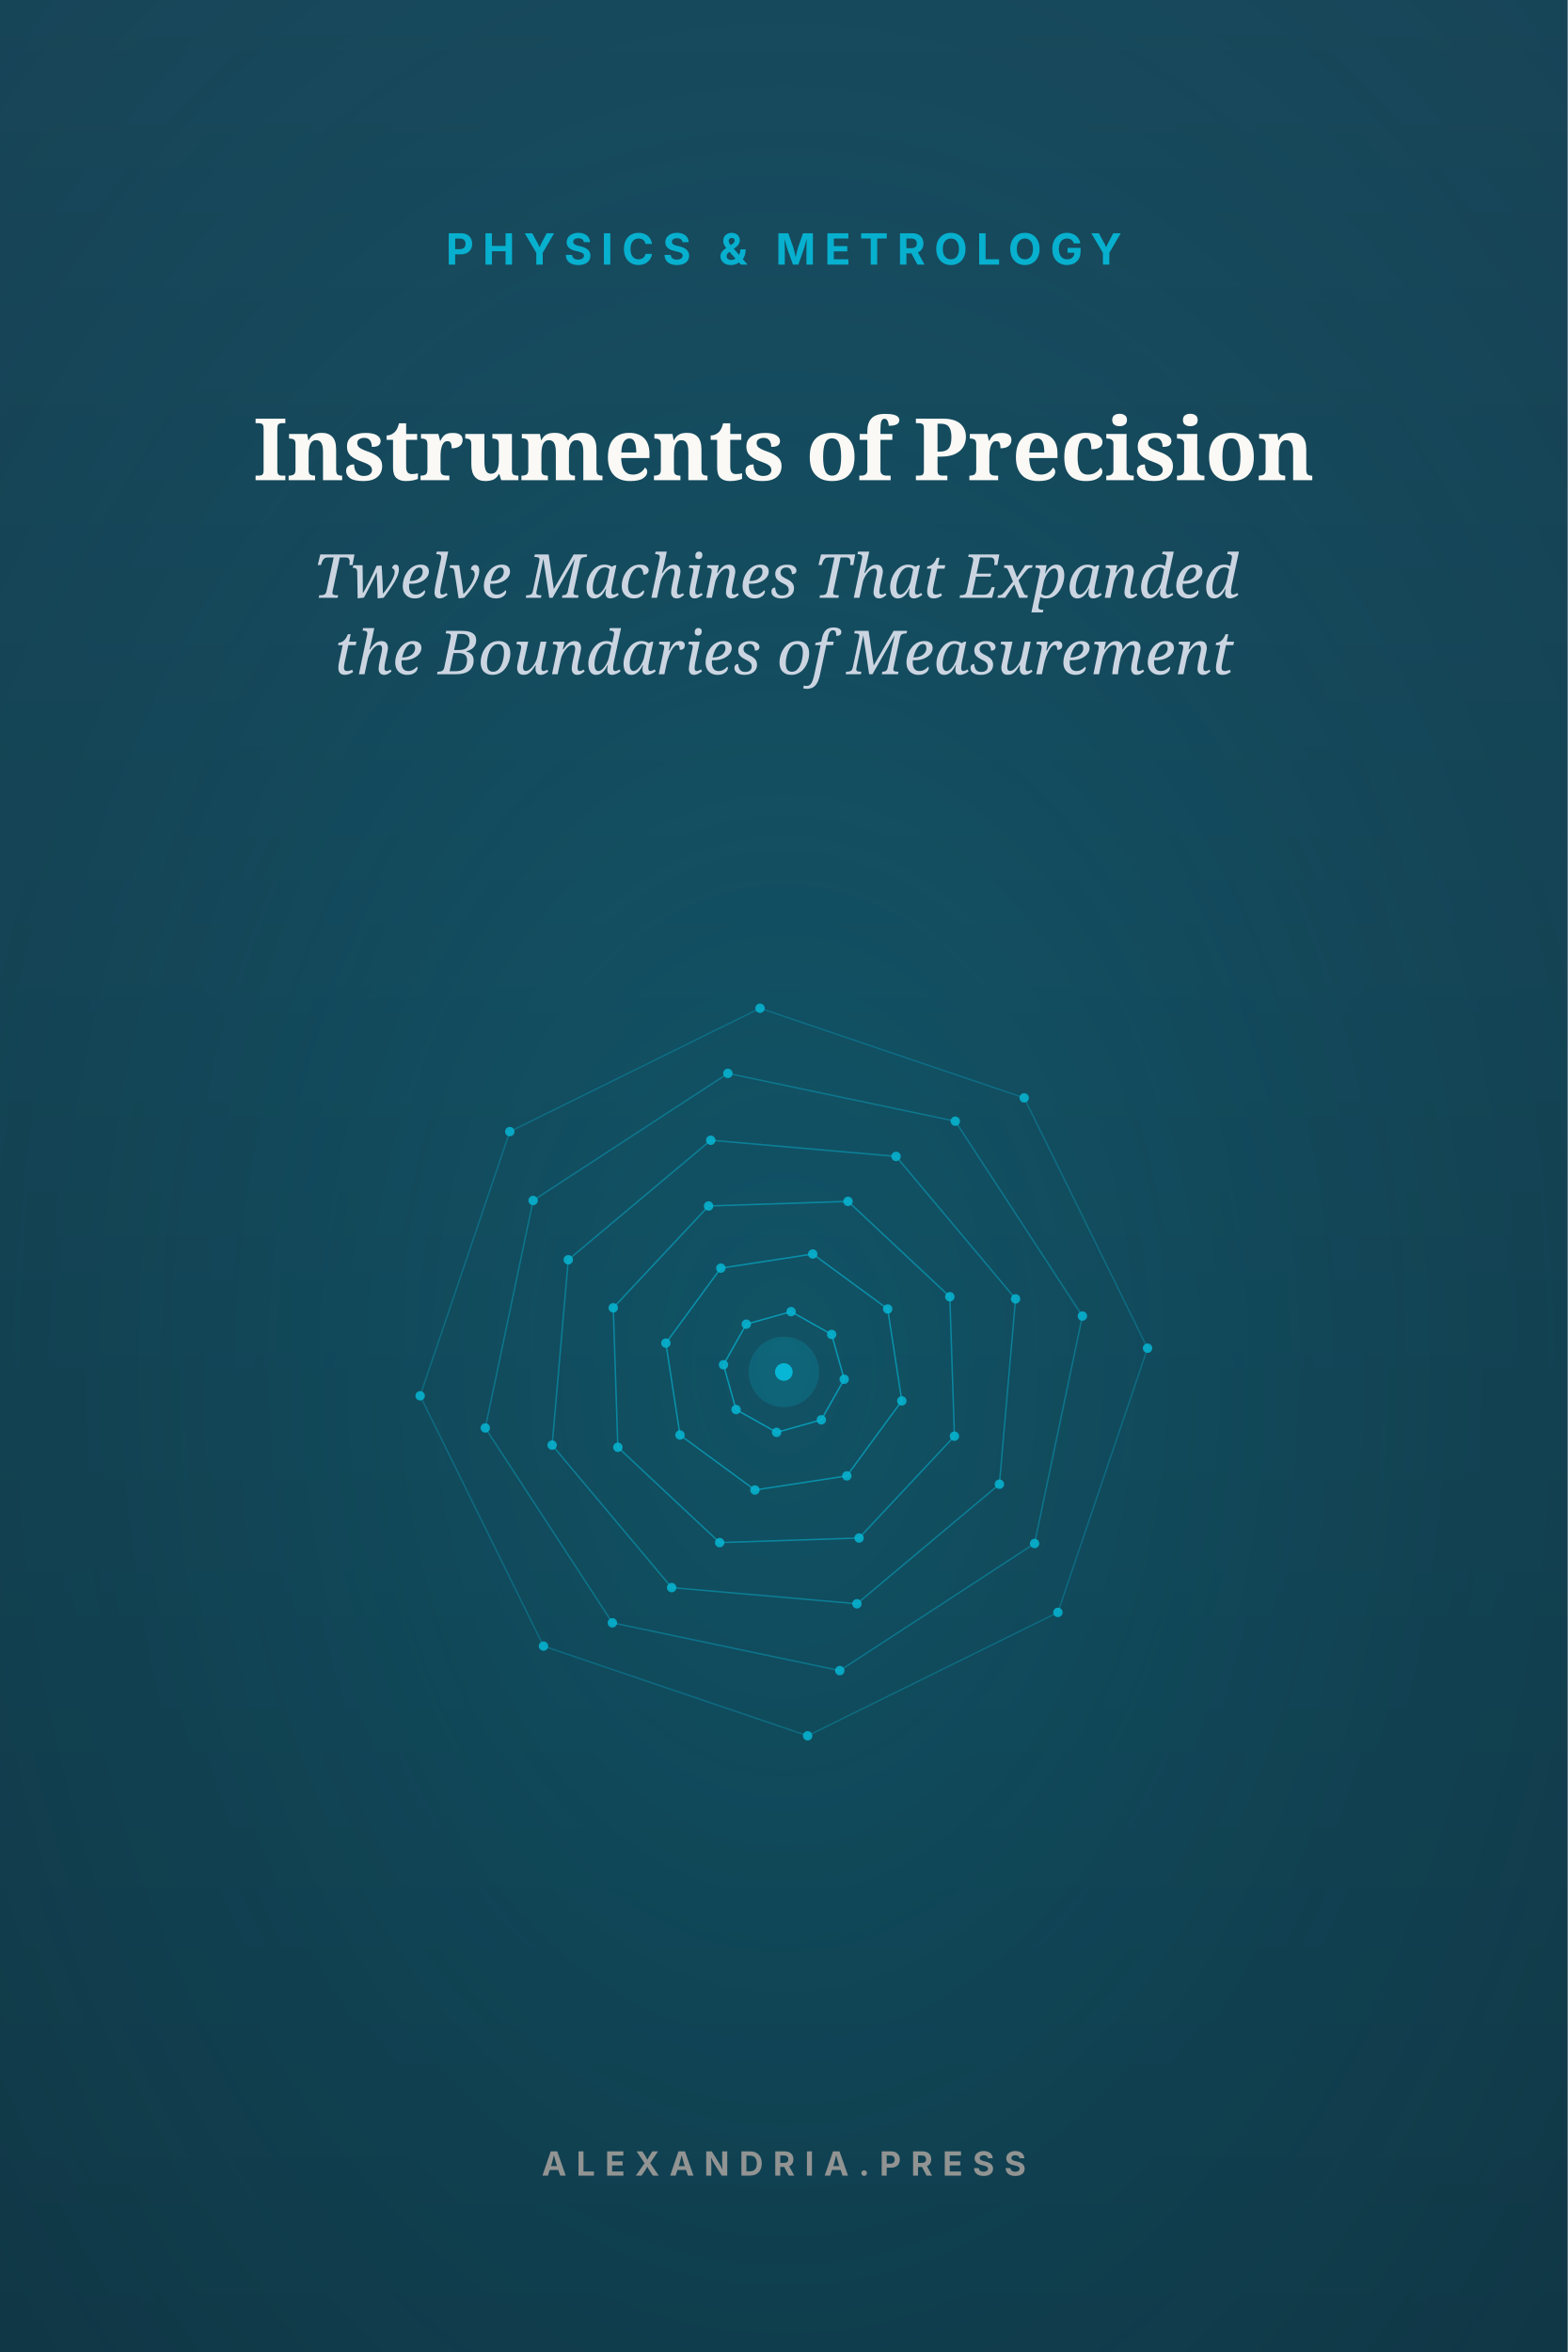
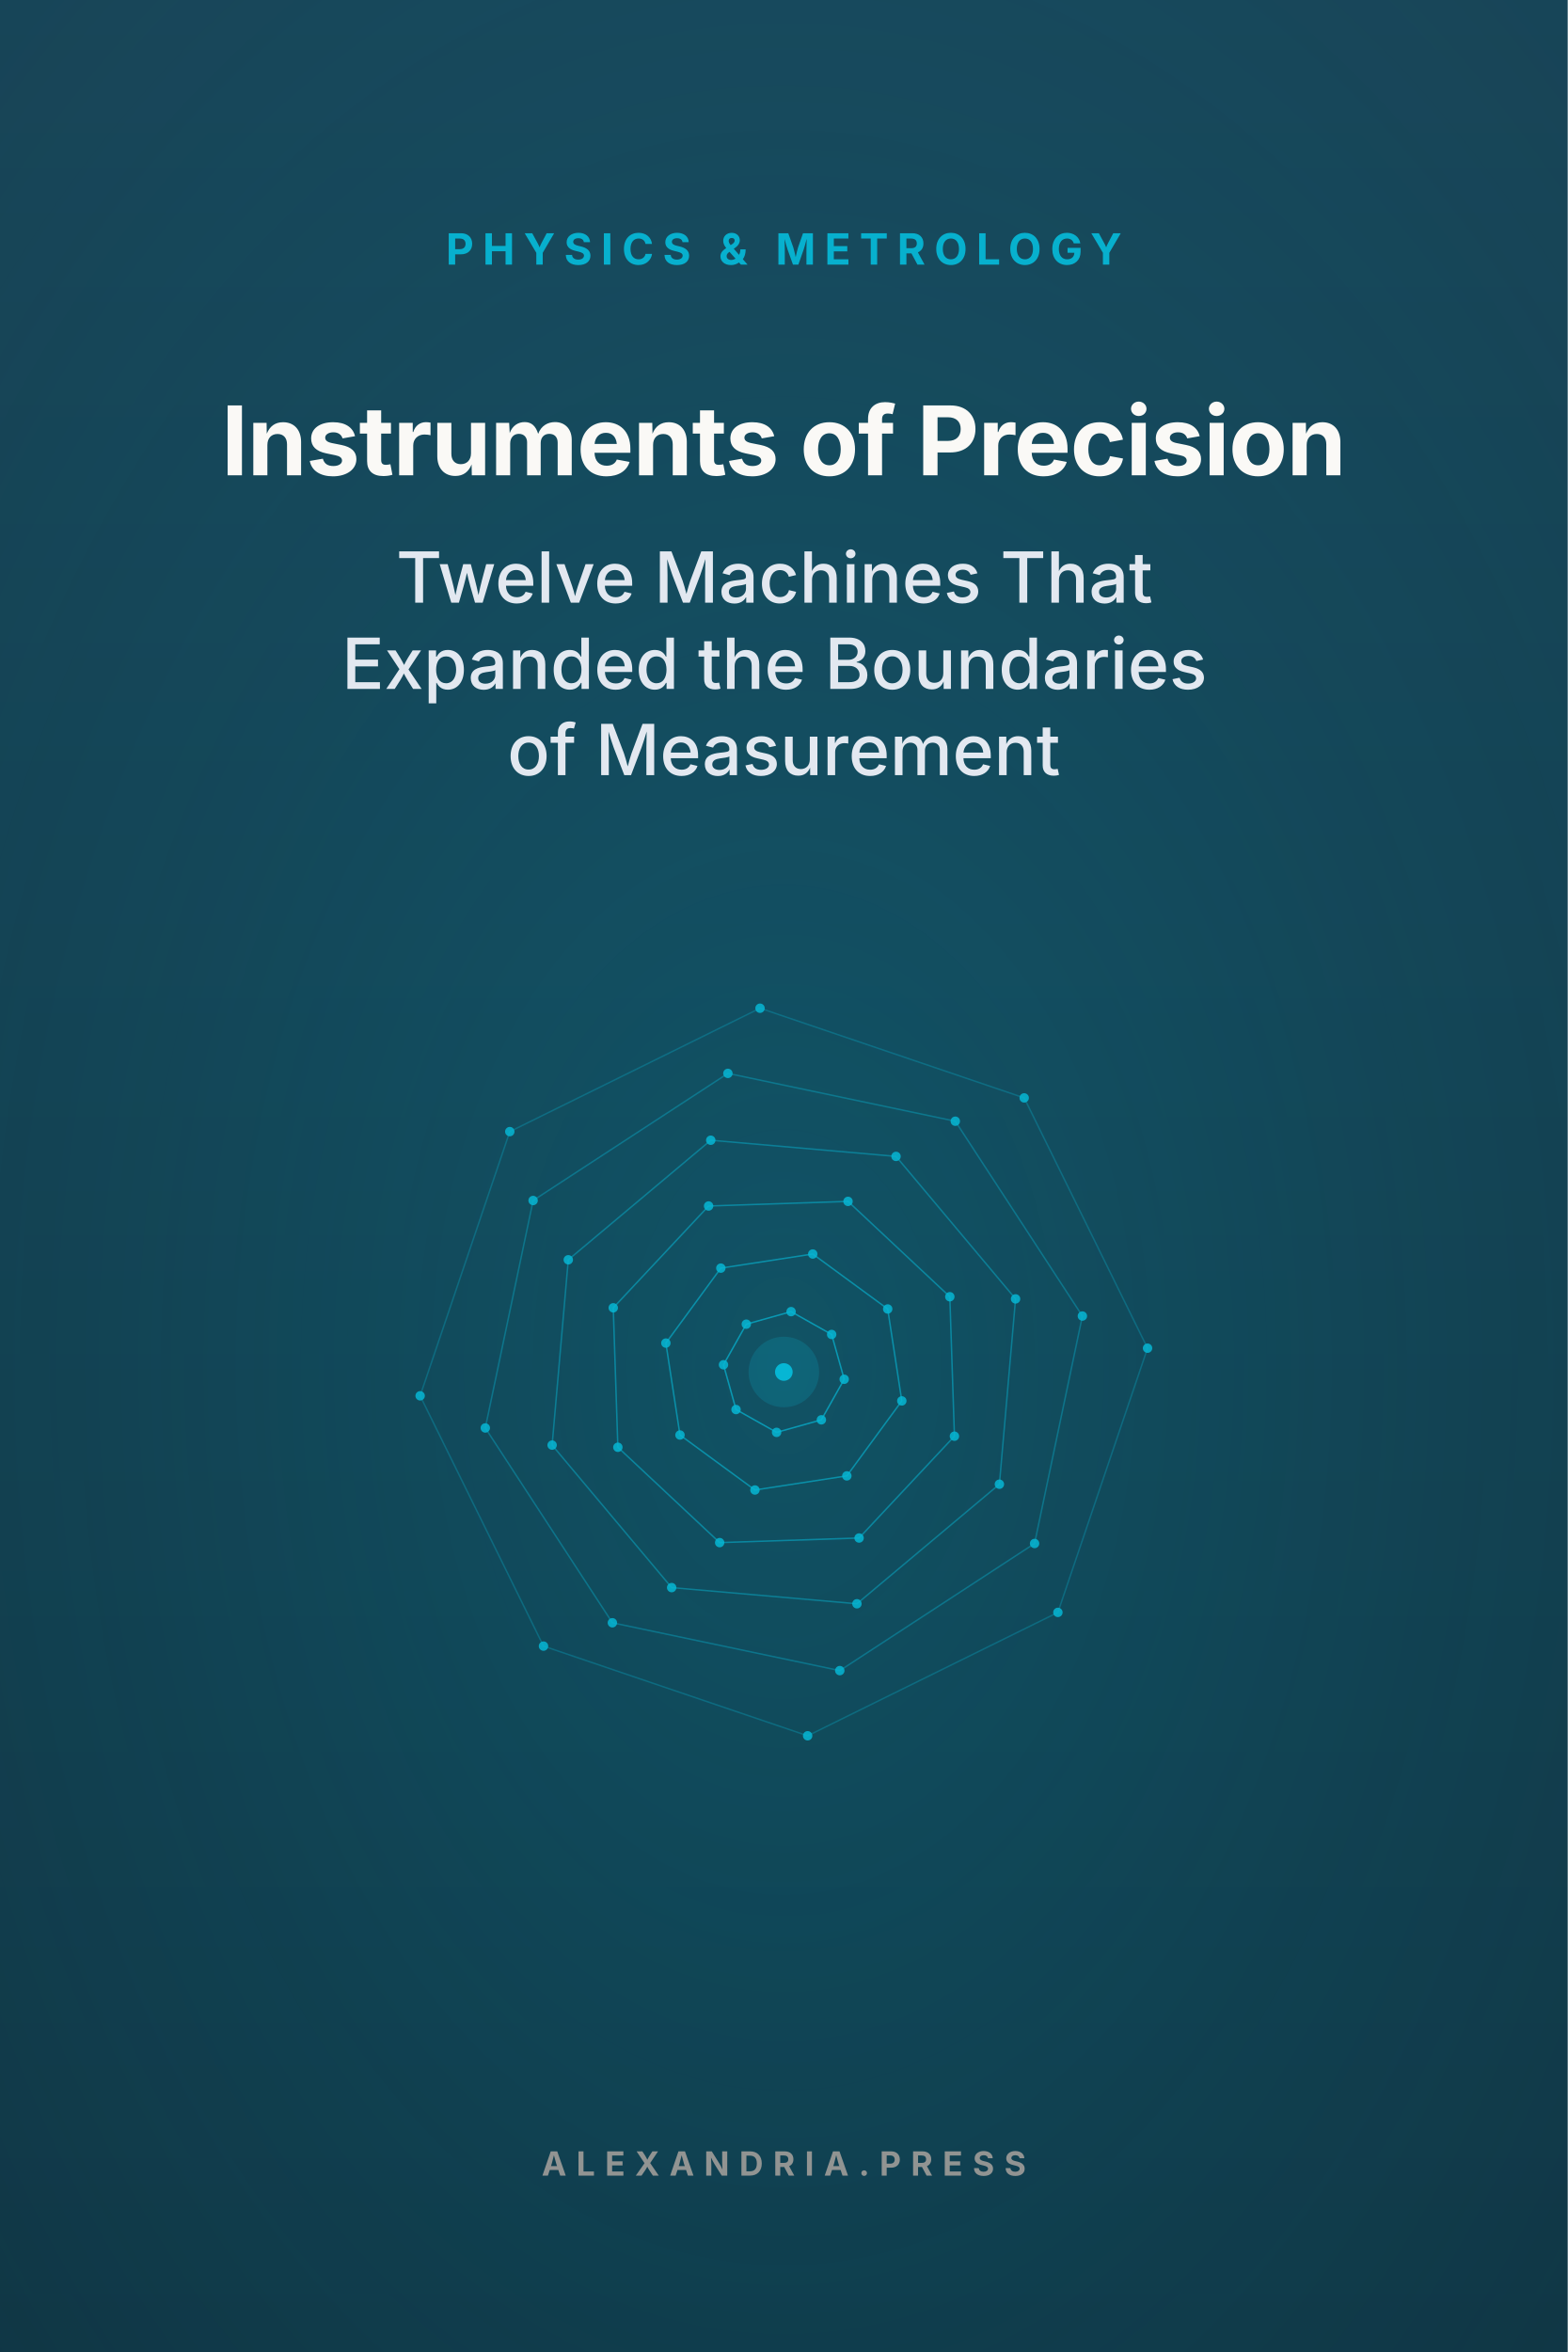
<svg xmlns="http://www.w3.org/2000/svg" viewBox="0 0 1600 2400" width="100%" height="100%">
  <defs>
    <linearGradient id="bg-instruments-of-precision" x1="0%" y1="0%" x2="0%" y2="100%">
      <stop offset="0%" stop-color="#193b4d" />
      <stop offset="60%" stop-color="#142f3d" />
      <stop offset="100%" stop-color="#112835" />
    </linearGradient>
    <radialGradient id="halo-instruments-of-precision" cx="50%" cy="58%" r="75%">
      <stop offset="0%" stop-color="#06b6d4" stop-opacity="0.26" />
      <stop offset="55%" stop-color="#06b6d4" stop-opacity="0.15" />
      <stop offset="100%" stop-color="#06b6d4" stop-opacity="0.08" />
    </radialGradient>
  </defs>
  <rect width="1600" height="2400" fill="url(#bg-instruments-of-precision)" />
  <rect width="1600" height="2400" fill="url(#halo-instruments-of-precision)" />
  <g text-anchor="middle" font-family="'Inter', -apple-system, sans-serif">
    <text x="800" y="270" font-size="44" font-weight="700" letter-spacing="9" fill="#06b6d4" opacity="0.95">PHYSICS &amp; METROLOGY</text>
  </g>
  <g text-anchor="middle">
-     <text x="800" y="490" font-family="'Literata', Georgia, serif" font-size="88" font-weight="700" letter-spacing="-0.01em" fill="#faf9f6">
+     <text x="800" y="485" font-family="'Inter', -apple-system, BlinkMacSystemFont, 'Segoe UI', sans-serif" font-size="98" font-weight="700" letter-spacing="-0.01em" fill="#faf9f6">
      Instruments of Precision
    </text>
-     <text x="800" y="610" font-family="'Literata', Georgia, serif" font-size="62" font-weight="400" font-style="italic" fill="#cbd5e1">
-       <tspan x="800" dy="0">Twelve Machines That Expanded</tspan>
-       <tspan x="800" dy="78">the Boundaries of Measurement</tspan>
+     <text x="800" y="615" font-family="'Inter', -apple-system, BlinkMacSystemFont, 'Segoe UI', sans-serif" font-size="72" font-weight="500" fill="#e2e8f0">
+       <tspan x="800" dy="0">Twelve Machines That</tspan>
+       <tspan x="800" dy="88">Expanded the Boundaries</tspan>
+       <tspan x="800" dy="88">of Measurement</tspan>
    </text>
  </g>
  <g class="emblem-lattice">
    <circle cx="861.6" cy="1407.4" r="4.8" fill="#06b6d4" opacity="0.85" />
    <circle cx="838.3" cy="1448.8" r="4.8" fill="#06b6d4" opacity="0.85" />
    <circle cx="792.6" cy="1461.6" r="4.8" fill="#06b6d4" opacity="0.85" />
    <circle cx="751.2" cy="1438.3" r="4.8" fill="#06b6d4" opacity="0.85" />
    <circle cx="738.4" cy="1392.6" r="4.8" fill="#06b6d4" opacity="0.85" />
    <circle cx="761.7" cy="1351.2" r="4.8" fill="#06b6d4" opacity="0.85" />
    <circle cx="807.4" cy="1338.4" r="4.8" fill="#06b6d4" opacity="0.85" />
    <circle cx="848.8" cy="1361.7" r="4.8" fill="#06b6d4" opacity="0.85" />
    <polygon points="861.6,1407.4 838.3,1448.8 792.6,1461.6 751.2,1438.3 738.4,1392.6 761.7,1351.2 807.4,1338.4 848.8,1361.7" stroke="#06b6d4" stroke-width="1.5" fill="none" opacity="0.70" />
    <circle cx="920.4" cy="1429.5" r="4.8" fill="#06b6d4" opacity="0.85" />
    <circle cx="864.3" cy="1506.0" r="4.8" fill="#06b6d4" opacity="0.85" />
    <circle cx="770.5" cy="1520.4" r="4.8" fill="#06b6d4" opacity="0.85" />
    <circle cx="694.0" cy="1464.3" r="4.8" fill="#06b6d4" opacity="0.85" />
    <circle cx="679.6" cy="1370.5" r="4.8" fill="#06b6d4" opacity="0.85" />
    <circle cx="735.7" cy="1294.0" r="4.8" fill="#06b6d4" opacity="0.85" />
    <circle cx="829.5" cy="1279.6" r="4.8" fill="#06b6d4" opacity="0.85" />
    <circle cx="906.0" cy="1335.7" r="4.8" fill="#06b6d4" opacity="0.85" />
    <polygon points="920.4,1429.5 864.3,1506.0 770.5,1520.4 694.0,1464.3 679.6,1370.5 735.7,1294.0 829.5,1279.6 906.0,1335.7" stroke="#06b6d4" stroke-width="1.5" fill="none" opacity="0.62" />
    <circle cx="974.1" cy="1465.5" r="4.8" fill="#06b6d4" opacity="0.85" />
    <circle cx="876.8" cy="1569.4" r="4.8" fill="#06b6d4" opacity="0.85" />
    <circle cx="734.5" cy="1574.1" r="4.8" fill="#06b6d4" opacity="0.85" />
    <circle cx="630.6" cy="1476.8" r="4.8" fill="#06b6d4" opacity="0.85" />
    <circle cx="625.9" cy="1334.5" r="4.8" fill="#06b6d4" opacity="0.85" />
    <circle cx="723.2" cy="1230.6" r="4.8" fill="#06b6d4" opacity="0.85" />
    <circle cx="865.5" cy="1225.9" r="4.8" fill="#06b6d4" opacity="0.85" />
    <circle cx="969.4" cy="1323.2" r="4.8" fill="#06b6d4" opacity="0.85" />
    <polygon points="974.1,1465.5 876.8,1569.4 734.5,1574.1 630.6,1476.8 625.9,1334.5 723.2,1230.6 865.5,1225.9 969.4,1323.2" stroke="#06b6d4" stroke-width="1.5" fill="none" opacity="0.54" />
    <circle cx="1020.0" cy="1514.5" r="4.8" fill="#06b6d4" opacity="0.85" />
    <circle cx="874.6" cy="1636.5" r="4.8" fill="#06b6d4" opacity="0.85" />
    <circle cx="685.5" cy="1620.0" r="4.8" fill="#06b6d4" opacity="0.85" />
    <circle cx="563.5" cy="1474.6" r="4.8" fill="#06b6d4" opacity="0.85" />
    <circle cx="580.0" cy="1285.5" r="4.8" fill="#06b6d4" opacity="0.85" />
    <circle cx="725.4" cy="1163.5" r="4.8" fill="#06b6d4" opacity="0.85" />
    <circle cx="914.5" cy="1180.0" r="4.8" fill="#06b6d4" opacity="0.85" />
    <circle cx="1036.5" cy="1325.4" r="4.8" fill="#06b6d4" opacity="0.85" />
    <polygon points="1020.0,1514.5 874.6,1636.5 685.5,1620.0 563.5,1474.6 580.0,1285.5 725.4,1163.5 914.5,1180.0 1036.5,1325.4" stroke="#06b6d4" stroke-width="1.5" fill="none" opacity="0.46" />
    <circle cx="1055.9" cy="1575.0" r="4.8" fill="#06b6d4" opacity="0.85" />
    <circle cx="857.1" cy="1704.7" r="4.8" fill="#06b6d4" opacity="0.85" />
    <circle cx="625.0" cy="1655.9" r="4.8" fill="#06b6d4" opacity="0.85" />
    <circle cx="495.3" cy="1457.1" r="4.8" fill="#06b6d4" opacity="0.85" />
    <circle cx="544.1" cy="1225.0" r="4.8" fill="#06b6d4" opacity="0.85" />
    <circle cx="742.9" cy="1095.3" r="4.8" fill="#06b6d4" opacity="0.85" />
    <circle cx="975.0" cy="1144.1" r="4.8" fill="#06b6d4" opacity="0.85" />
    <circle cx="1104.7" cy="1342.9" r="4.8" fill="#06b6d4" opacity="0.85" />
    <polygon points="1055.9,1575.0 857.1,1704.7 625.0,1655.9 495.3,1457.1 544.1,1225.0 742.9,1095.3 975.0,1144.1 1104.7,1342.9" stroke="#06b6d4" stroke-width="1.5" fill="none" opacity="0.38" />
    <circle cx="1079.7" cy="1645.3" r="4.8" fill="#06b6d4" opacity="0.85" />
    <circle cx="824.3" cy="1771.2" r="4.8" fill="#06b6d4" opacity="0.85" />
    <circle cx="554.7" cy="1679.7" r="4.8" fill="#06b6d4" opacity="0.85" />
    <circle cx="428.8" cy="1424.3" r="4.8" fill="#06b6d4" opacity="0.85" />
    <circle cx="520.3" cy="1154.7" r="4.8" fill="#06b6d4" opacity="0.85" />
    <circle cx="775.7" cy="1028.8" r="4.8" fill="#06b6d4" opacity="0.85" />
    <circle cx="1045.3" cy="1120.3" r="4.8" fill="#06b6d4" opacity="0.85" />
    <circle cx="1171.2" cy="1375.7" r="4.8" fill="#06b6d4" opacity="0.85" />
    <polygon points="1079.7,1645.3 824.3,1771.2 554.7,1679.7 428.8,1424.3 520.3,1154.7 775.7,1028.8 1045.3,1120.3 1171.2,1375.7" stroke="#06b6d4" stroke-width="1.5" fill="none" opacity="0.30" />
    <circle cx="800" cy="1400" r="36" fill="#06b6d4" opacity="0.18" />
    <circle cx="800" cy="1400" r="9" fill="#06b6d4" />
  </g>
  <g text-anchor="middle" font-family="'Inter', -apple-system, sans-serif">
    <text x="800" y="2220" font-size="34" font-weight="700" letter-spacing="10" fill="#a8a29e" opacity="0.85">ALEXANDRIA.PRESS</text>
  </g>
</svg>
